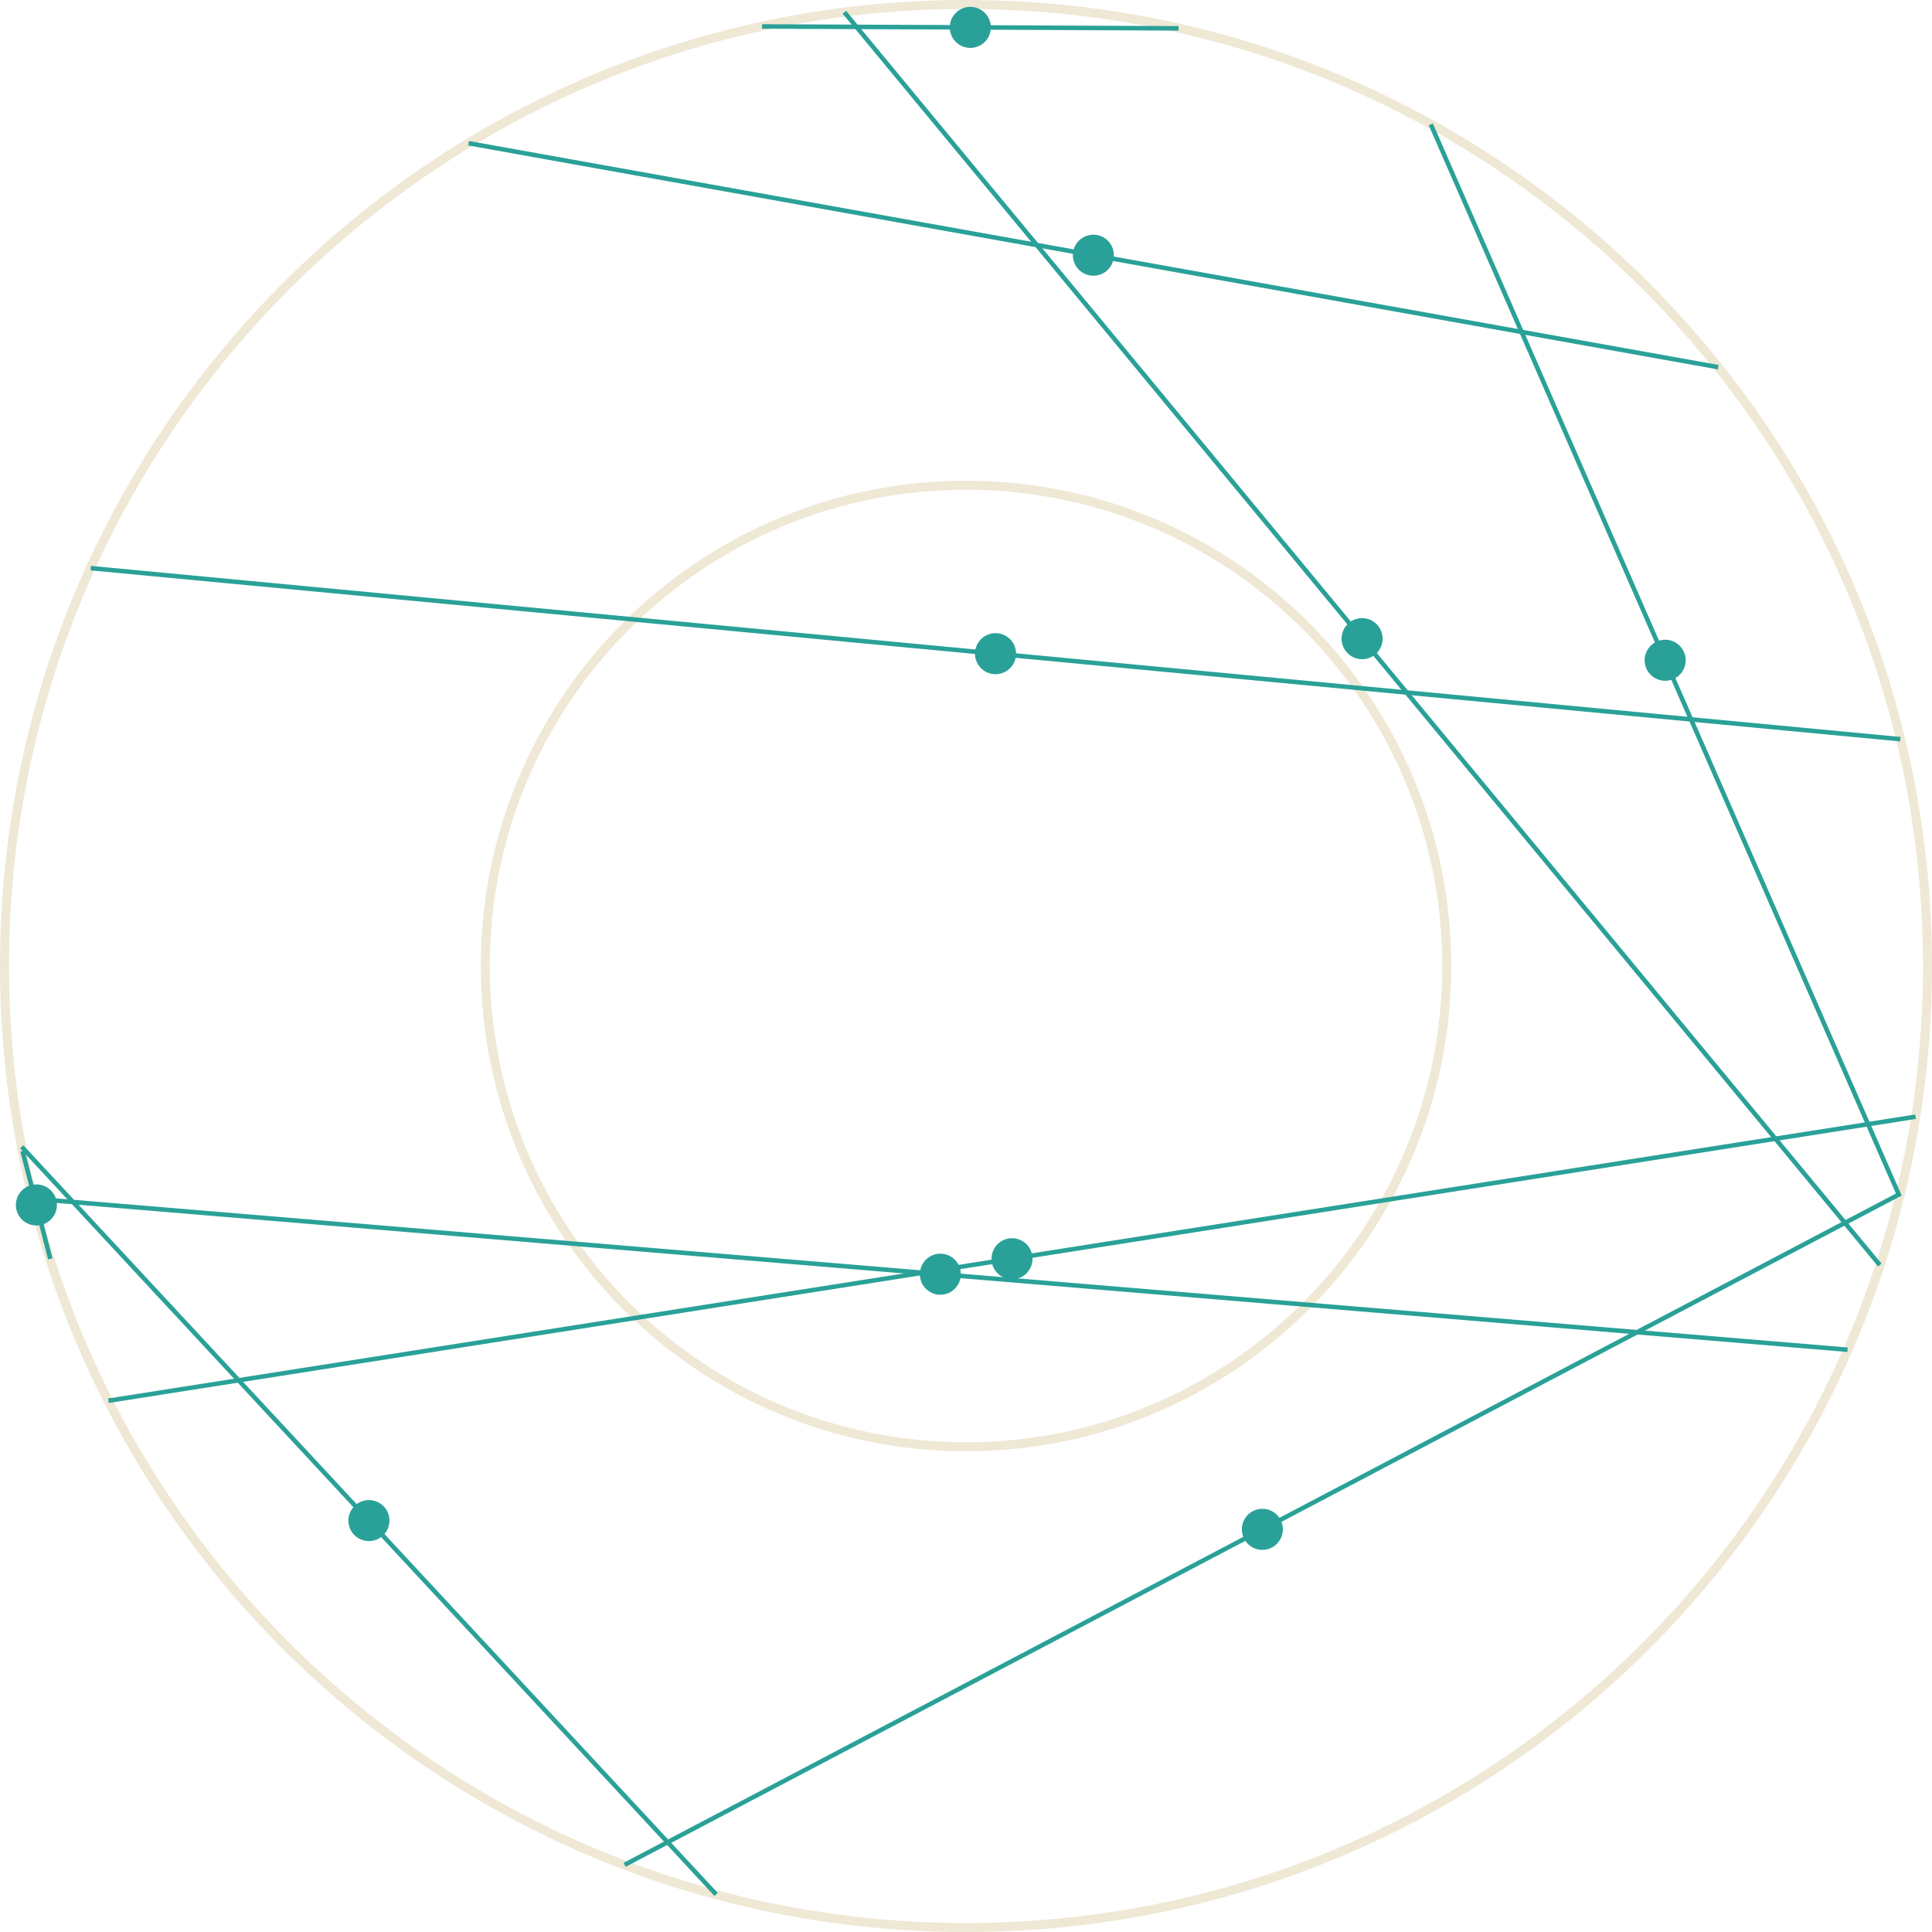
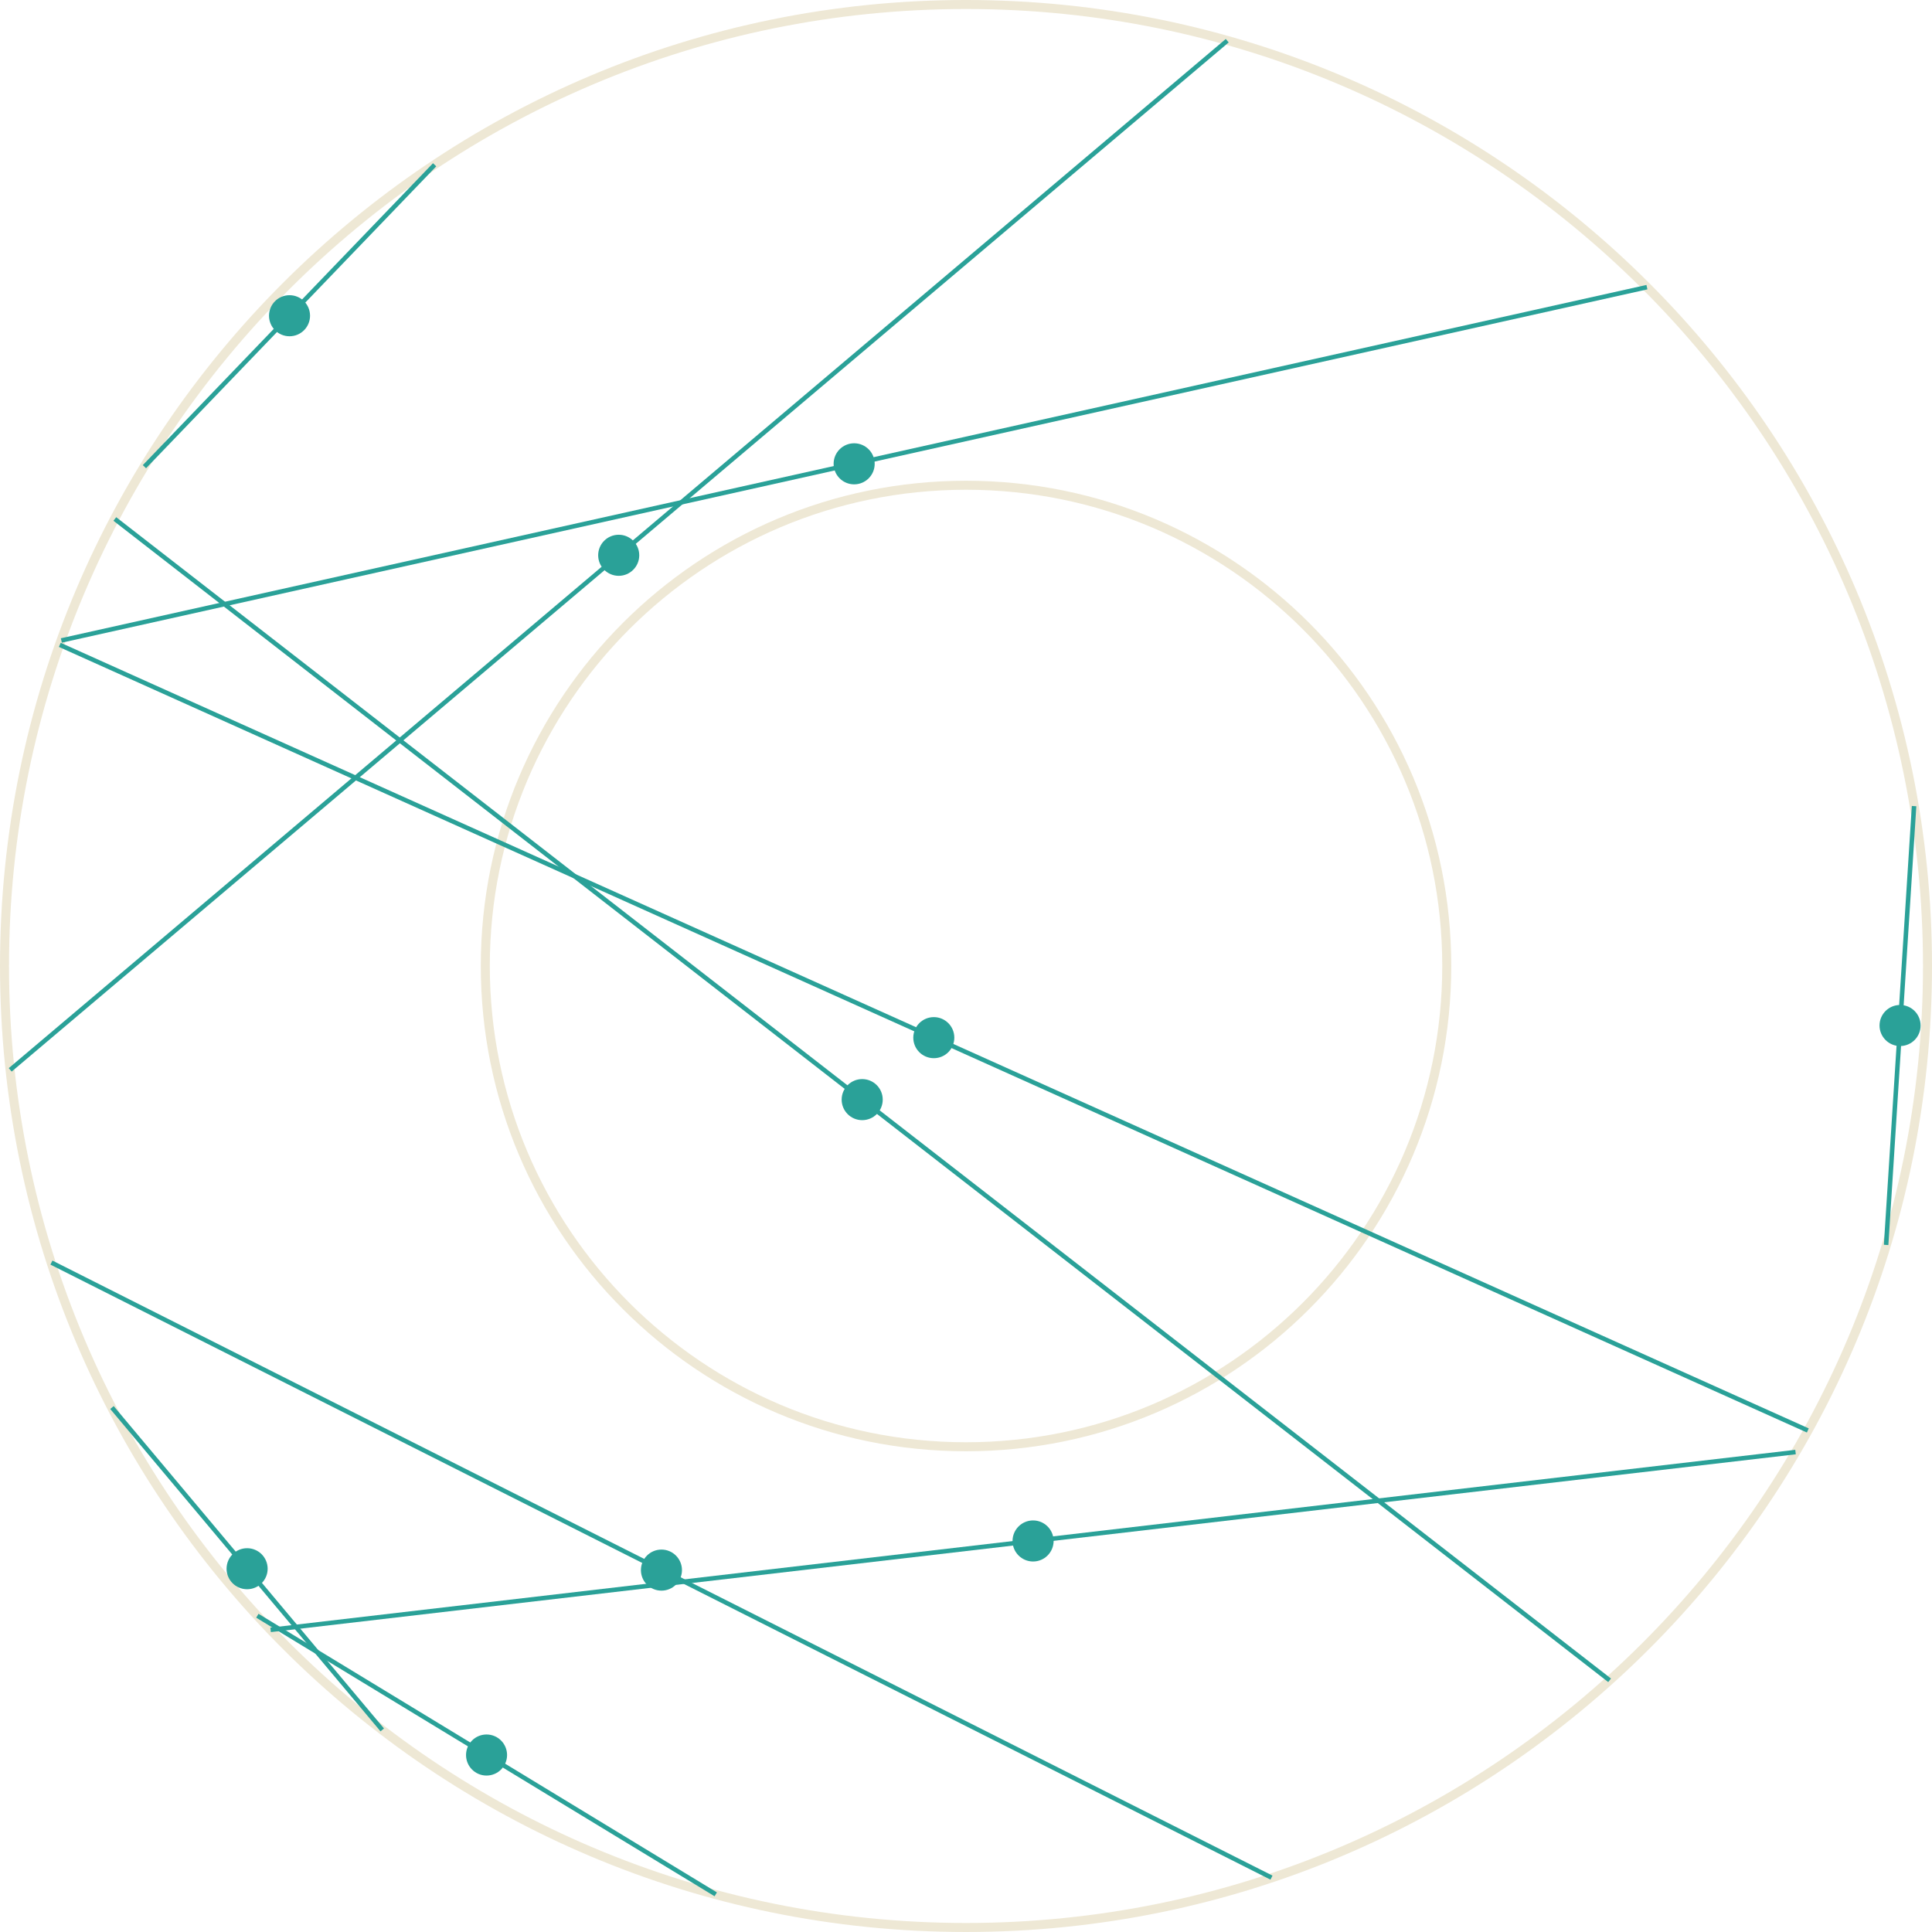
<svg xmlns="http://www.w3.org/2000/svg" version="1.1" width="170.879pt" height="170.879pt" viewBox="148.183 52.801 170.879 170.879">
  <g id="page1">
    <path d="M318.664 138.238C318.664 91.273 280.59 53.199 233.625 53.199C186.656 53.199 148.582 91.273 148.582 138.238C148.582 185.207 186.656 223.281 233.625 223.281C280.59 223.281 318.664 185.207 318.664 138.238Z" stroke="#eee8d5" fill="none" stroke-width=".797" />
    <path d="M276.144 138.238C276.144 114.758 257.109 95.719 233.625 95.719C210.141 95.719 191.106 114.758 191.106 138.238C191.106 161.723 210.141 180.762 233.625 180.762C257.109 180.762 276.144 161.723 276.144 138.238Z" stroke="#eee8d5" fill="none" stroke-width=".797" stroke-miterlimit="10" />
-     <path d="M237.652 110.617C237.652 109.832 237.02 109.199 236.234 109.199C235.453 109.199 234.816 109.832 234.816 110.617C234.816 111.398 235.453 112.035 236.234 112.035C237.02 112.035 237.652 111.398 237.652 110.617Z" fill="#2aa198" />
-     <path d="M237.652 110.617C237.652 109.832 237.02 109.199 236.234 109.199C235.453 109.199 234.816 109.832 234.816 110.617C234.816 111.398 235.453 112.035 236.234 112.035C237.02 112.035 237.652 111.398 237.652 110.617Z" stroke="#2aa198" fill="none" stroke-width=".797" stroke-miterlimit="10" />
-     <path d="M156.211 103.051L316.262 118.18" stroke="#2aa198" fill="none" stroke-width=".399" stroke-miterlimit="10" />
-     <path d="M261.25 188.066C261.25 187.281 260.617 186.648 259.836 186.648C259.051 186.648 258.418 187.281 258.418 188.066C258.418 188.848 259.051 189.484 259.836 189.484C260.617 189.484 261.25 188.848 261.25 188.066Z" fill="#2aa198" />
-     <path d="M261.25 188.066C261.25 187.281 260.617 186.648 259.836 186.648C259.051 186.648 258.418 187.281 258.418 188.066C258.418 188.848 259.051 189.484 259.836 189.484C260.617 189.484 261.25 188.848 261.25 188.066Z" stroke="#2aa198" fill="none" stroke-width=".797" stroke-miterlimit="10" />
-     <path d="M203.43 217.738L316.238 158.394" stroke="#2aa198" fill="none" stroke-width=".399" stroke-miterlimit="10" />
-     <path d="M235.422 55.223C235.422 54.441 234.785 53.805 234.004 53.805C233.219 53.805 232.586 54.441 232.586 55.223C232.586 56.008 233.219 56.641 234.004 56.641C234.785 56.641 235.422 56.008 235.422 55.223Z" fill="#2aa198" />
-     <path d="M235.422 55.223C235.422 54.441 234.785 53.805 234.004 53.805C233.219 53.805 232.586 54.441 232.586 55.223C232.586 56.008 233.219 56.641 234.004 56.641C234.785 56.641 235.422 56.008 235.422 55.223Z" stroke="#2aa198" fill="none" stroke-width=".797" stroke-miterlimit="10" />
-     <path d="M252.422 55.309L215.582 55.141" stroke="#2aa198" fill="none" stroke-width=".399" stroke-miterlimit="10" />
-     <path d="M270.074 109.289C270.074 108.504 269.438 107.871 268.656 107.871C267.875 107.871 267.238 108.504 267.238 109.289C267.238 110.07 267.875 110.707 268.656 110.707C269.438 110.707 270.074 110.07 270.074 109.289Z" fill="#2aa198" />
-     <path d="M270.074 109.289C270.074 108.504 269.438 107.871 268.656 107.871C267.875 107.871 267.238 108.504 267.238 109.289C267.238 110.07 267.875 110.707 268.656 110.707C269.438 110.707 270.074 110.07 270.074 109.289Z" stroke="#2aa198" fill="none" stroke-width=".797" stroke-miterlimit="10" />
-     <path d="M314.445 164.691L222.867 53.887" stroke="#2aa198" fill="none" stroke-width=".399" stroke-miterlimit="10" />
-     <path d="M182.231 187.293C182.231 186.508 181.594 185.875 180.812 185.875C180.027 185.875 179.394 186.508 179.394 187.293C179.394 188.074 180.027 188.707 180.812 188.707C181.594 188.707 182.231 188.074 182.231 187.293Z" fill="#2aa198" />
-     <path d="M182.231 187.293C182.231 186.508 181.594 185.875 180.812 185.875C180.027 185.875 179.394 186.508 179.394 187.293C179.394 188.074 180.027 188.707 180.812 188.707C181.594 188.707 182.231 188.074 182.231 187.293Z" stroke="#2aa198" fill="none" stroke-width=".797" stroke-miterlimit="10" />
-     <path d="M211.519 220.356L150.102 154.231" stroke="#2aa198" fill="none" stroke-width=".399" stroke-miterlimit="10" />
-     <path d="M296.879 111.199C296.879 110.418 296.246 109.781 295.461 109.781C294.68 109.781 294.043 110.418 294.043 111.199C294.043 111.984 294.68 112.617 295.461 112.617C296.246 112.617 296.879 111.984 296.879 111.199Z" fill="#2aa198" />
-     <path d="M296.879 111.199C296.879 110.418 296.246 109.781 295.461 109.781C294.68 109.781 294.043 110.418 294.043 111.199C294.043 111.984 294.68 112.617 295.461 112.617C296.246 112.617 296.879 111.984 296.879 111.199Z" stroke="#2aa198" fill="none" stroke-width=".797" stroke-miterlimit="10" />
-     <path d="M316.188 158.598L274.734 63.801" stroke="#2aa198" fill="none" stroke-width=".399" stroke-miterlimit="10" />
-     <path d="M232.77 165.5C232.77 164.719 232.137 164.082 231.352 164.082C230.57 164.082 229.938 164.719 229.938 165.5C229.938 166.281 230.57 166.918 231.352 166.918C232.137 166.918 232.77 166.281 232.77 165.5Z" fill="#2aa198" />
-     <path d="M232.77 165.5C232.77 164.719 232.137 164.082 231.352 164.082C230.57 164.082 229.938 164.719 229.938 165.5C229.938 166.281 230.57 166.918 231.352 166.918C232.137 166.918 232.77 166.281 232.77 165.5Z" stroke="#2aa198" fill="none" stroke-width=".797" stroke-miterlimit="10" />
-     <path d="M151.113 158.824L311.594 172.18" stroke="#2aa198" fill="none" stroke-width=".399" stroke-miterlimit="10" />
-     <path d="M239.109 164.133C239.109 163.348 238.477 162.715 237.695 162.715C236.91 162.715 236.277 163.348 236.277 164.133C236.277 164.914 236.91 165.551 237.695 165.551C238.477 165.551 239.109 164.914 239.109 164.133Z" fill="#2aa198" />
-     <path d="M239.109 164.133C239.109 163.348 238.477 162.715 237.695 162.715C236.91 162.715 236.277 163.348 236.277 164.133C236.277 164.914 236.91 165.551 237.695 165.551C238.477 165.551 239.109 164.914 239.109 164.133Z" stroke="#2aa198" fill="none" stroke-width=".797" stroke-miterlimit="10" />
-     <path d="M317.609 151.57L157.777 176.691" stroke="#2aa198" fill="none" stroke-width=".399" stroke-miterlimit="10" />
-     <path d="M152.82 159.375C152.82 158.594 152.184 157.957 151.402 157.957C150.621 157.957 149.984 158.594 149.984 159.375C149.984 160.16 150.621 160.793 151.402 160.793C152.184 160.793 152.82 160.16 152.82 159.375Z" fill="#2aa198" />
-     <path d="M152.82 159.375C152.82 158.594 152.184 157.957 151.402 157.957C150.621 157.957 149.984 158.594 149.984 159.375C149.984 160.16 150.621 160.793 151.402 160.793C152.184 160.793 152.82 160.16 152.82 159.375Z" stroke="#2aa198" fill="none" stroke-width=".797" stroke-miterlimit="10" />
-     <path d="M152.629 164.141L150.176 154.613" stroke="#2aa198" fill="none" stroke-width=".399" stroke-miterlimit="10" />
-     <path d="M246.305 75.375C246.305 74.59 245.672 73.957 244.891 73.957C244.106 73.957 243.473 74.59 243.473 75.375C243.473 76.156 244.106 76.789 244.891 76.789C245.672 76.789 246.305 76.156 246.305 75.375Z" fill="#2aa198" />
-     <path d="M246.305 75.375C246.305 74.59 245.672 73.957 244.891 73.957C244.106 73.957 243.473 74.59 243.473 75.375C243.473 76.156 244.106 76.789 244.891 76.789C245.672 76.789 246.305 76.156 246.305 75.375Z" stroke="#2aa198" fill="none" stroke-width=".797" stroke-miterlimit="10" />
-     <path d="M300.152 85.277L189.629 65.469" stroke="#2aa198" fill="none" stroke-width=".399" stroke-miterlimit="10" />
+     <path d="M192.633 208.027C192.633 207.246 192 206.609 191.215 206.609C190.434 206.609 189.801 207.246 189.801 208.027C189.801 208.809 190.434 209.445 191.215 209.445C192 209.445 192.633 208.809 192.633 208.027Z" fill="#2aa198" />
+     <path d="M192.633 208.027C192.633 207.246 192 206.609 191.215 206.609C190.434 206.609 189.801 207.246 189.801 208.027C189.801 208.809 190.434 209.445 191.215 209.445C192 209.445 192.633 208.809 192.633 208.027Z" stroke="#2aa198" fill="none" stroke-width=".797" stroke-miterlimit="10" />
+     <path d="M211.488 220.348L170.945 195.707" stroke="#2aa198" fill="none" stroke-width=".399" stroke-miterlimit="10" />
+     <path d="M232.191 144.578C232.191 143.797 231.559 143.16 230.777 143.16C229.992 143.16 229.359 143.797 229.359 144.578C229.359 145.363 229.992 145.996 230.777 145.996C231.559 145.996 232.191 145.363 232.191 144.578Z" fill="#2aa198" />
+     <path d="M232.191 144.578C232.191 143.797 231.559 143.16 230.777 143.16C229.992 143.16 229.359 143.797 229.359 144.578C229.359 145.363 229.992 145.996 230.777 145.996C231.559 145.996 232.191 145.363 232.191 144.578Z" stroke="#2aa198" fill="none" stroke-width=".797" stroke-miterlimit="10" />
+     <path d="M308.078 179.32L153.473 109.836" stroke="#2aa198" fill="none" stroke-width=".399" stroke-miterlimit="10" />
+     <path d="M225.859 150.059C225.859 149.277 225.227 148.641 224.441 148.641C223.66 148.641 223.023 149.277 223.023 150.059C223.023 150.844 223.66 151.477 224.441 151.477C225.227 151.477 225.859 150.844 225.859 150.059Z" fill="#2aa198" />
+     <path d="M225.859 150.059C225.859 149.277 225.227 148.641 224.441 148.641C223.66 148.641 223.023 149.277 223.023 150.059C223.023 150.844 223.66 151.477 224.441 151.477C225.227 151.477 225.859 150.844 225.859 150.059Z" stroke="#2aa198" fill="none" stroke-width=".797" stroke-miterlimit="10" />
+     <path d="M290.547 201.418L158.34 98.703" stroke="#2aa198" fill="none" stroke-width=".399" stroke-miterlimit="10" />
+     <path d="M175.207 80.727C175.207 79.941 174.574 79.309 173.789 79.309C173.008 79.309 172.375 79.941 172.375 80.727C172.375 81.508 173.008 82.144 173.789 82.144C174.574 82.144 175.207 81.508 175.207 80.727Z" fill="#2aa198" />
+     <path d="M175.207 80.727C175.207 79.941 174.574 79.309 173.789 79.309C173.008 79.309 172.375 79.941 172.375 80.727C172.375 81.508 173.008 82.144 173.789 82.144C174.574 82.144 175.207 81.508 175.207 80.727Z" stroke="#2aa198" fill="none" stroke-width=".797" stroke-miterlimit="10" />
+     <path d="M186.625 67.375L160.957 94.078" stroke="#2aa198" fill="none" stroke-width=".399" stroke-miterlimit="10" />
+     <path d="M225.148 93.824C225.148 93.043 224.512 92.406 223.73 92.406C222.945 92.406 222.312 93.043 222.312 93.824C222.312 94.606 222.945 95.242 223.73 95.242C224.512 95.242 225.148 94.606 225.148 93.824Z" fill="#2aa198" />
+     <path d="M225.148 93.824C225.148 93.043 224.512 92.406 223.73 92.406C222.945 92.406 222.312 93.043 222.312 93.824C222.312 94.606 222.945 95.242 223.73 95.242C224.512 95.242 225.148 94.606 225.148 93.824Z" stroke="#2aa198" fill="none" stroke-width=".797" stroke-miterlimit="10" />
+     <path d="M293.848 78.199L153.609 109.449" stroke="#2aa198" fill="none" stroke-width=".399" stroke-miterlimit="10" />
+     <path d="M317.656 143.504C317.656 142.719 317.023 142.086 316.238 142.086C315.457 142.086 314.82 142.719 314.82 143.504C314.82 144.285 315.457 144.922 316.238 144.922C317.023 144.922 317.656 144.285 317.656 143.504Z" fill="#2aa198" />
+     <path d="M317.656 143.504C317.656 142.719 317.023 142.086 316.238 142.086C315.457 142.086 314.82 142.719 314.82 143.504C314.82 144.285 315.457 144.922 316.238 144.922C317.023 144.922 317.656 144.285 317.656 143.504Z" stroke="#2aa198" fill="none" stroke-width=".797" stroke-miterlimit="10" />
+     <path d="M317.477 124.098L315.004 162.91" stroke="#2aa198" fill="none" stroke-width=".399" stroke-miterlimit="10" />
+     <path d="M240.973 189.094C240.973 188.312 240.336 187.676 239.555 187.676S238.137 188.312 238.137 189.094C238.137 189.875 238.773 190.512 239.555 190.512S240.973 189.875 240.973 189.094Z" fill="#2aa198" />
+     <path d="M240.973 189.094C240.973 188.312 240.336 187.676 239.555 187.676S238.137 188.312 238.137 189.094C238.137 189.875 238.773 190.512 239.555 190.512S240.973 189.875 240.973 189.094Z" stroke="#2aa198" fill="none" stroke-width=".797" stroke-miterlimit="10" />
+     <path d="M306.992 181.231L172.117 196.957" stroke="#2aa198" fill="none" stroke-width=".399" stroke-miterlimit="10" />
+     <path d="M208.102 191.672C208.102 190.891 207.469 190.254 206.688 190.254C205.902 190.254 205.269 190.891 205.269 191.672C205.269 192.457 205.902 193.09 206.688 193.09C207.469 193.09 208.102 192.457 208.102 191.672Z" fill="#2aa198" />
+     <path d="M208.102 191.672C208.102 190.891 207.469 190.254 206.688 190.254C205.902 190.254 205.269 190.891 205.269 191.672C205.269 192.457 205.902 193.09 206.688 193.09C207.469 193.09 208.102 192.457 208.102 191.672Z" stroke="#2aa198" fill="none" stroke-width=".797" stroke-miterlimit="10" />
+     <path d="M152.731 164.473L260.641 218.871" stroke="#2aa198" fill="none" stroke-width=".399" stroke-miterlimit="10" />
+     <path d="M171.457 191.551C171.457 190.766 170.82 190.133 170.039 190.133C169.258 190.133 168.621 190.766 168.621 191.551C168.621 192.332 169.258 192.965 170.039 192.965C170.82 192.965 171.457 192.332 171.457 191.551Z" fill="#2aa198" />
+     <path d="M171.457 191.551C171.457 190.766 170.82 190.133 170.039 190.133C169.258 190.133 168.621 190.766 168.621 191.551C168.621 192.332 169.258 192.965 170.039 192.965C170.82 192.965 171.457 192.332 171.457 191.551Z" stroke="#2aa198" fill="none" stroke-width=".797" stroke-miterlimit="10" />
+     <path d="M158.086 177.293L181.992 205.805" stroke="#2aa198" fill="none" stroke-width=".399" stroke-miterlimit="10" />
+     <path d="M204.324 101.914C204.324 101.129 203.688 100.496 202.906 100.496C202.121 100.496 201.488 101.129 201.488 101.914C201.488 102.695 202.121 103.332 202.906 103.332C203.688 103.332 204.324 102.695 204.324 101.914Z" fill="#2aa198" />
+     <path d="M204.324 101.914C204.324 101.129 203.688 100.496 202.906 100.496C202.121 100.496 201.488 101.129 201.488 101.914C201.488 102.695 202.121 103.332 202.906 103.332C203.688 103.332 204.324 102.695 204.324 101.914Z" stroke="#2aa198" fill="none" stroke-width=".797" stroke-miterlimit="10" />
+     <path d="M149.086 147.426L256.727 56.402" stroke="#2aa198" fill="none" stroke-width=".399" stroke-miterlimit="10" />
  </g>
</svg>
